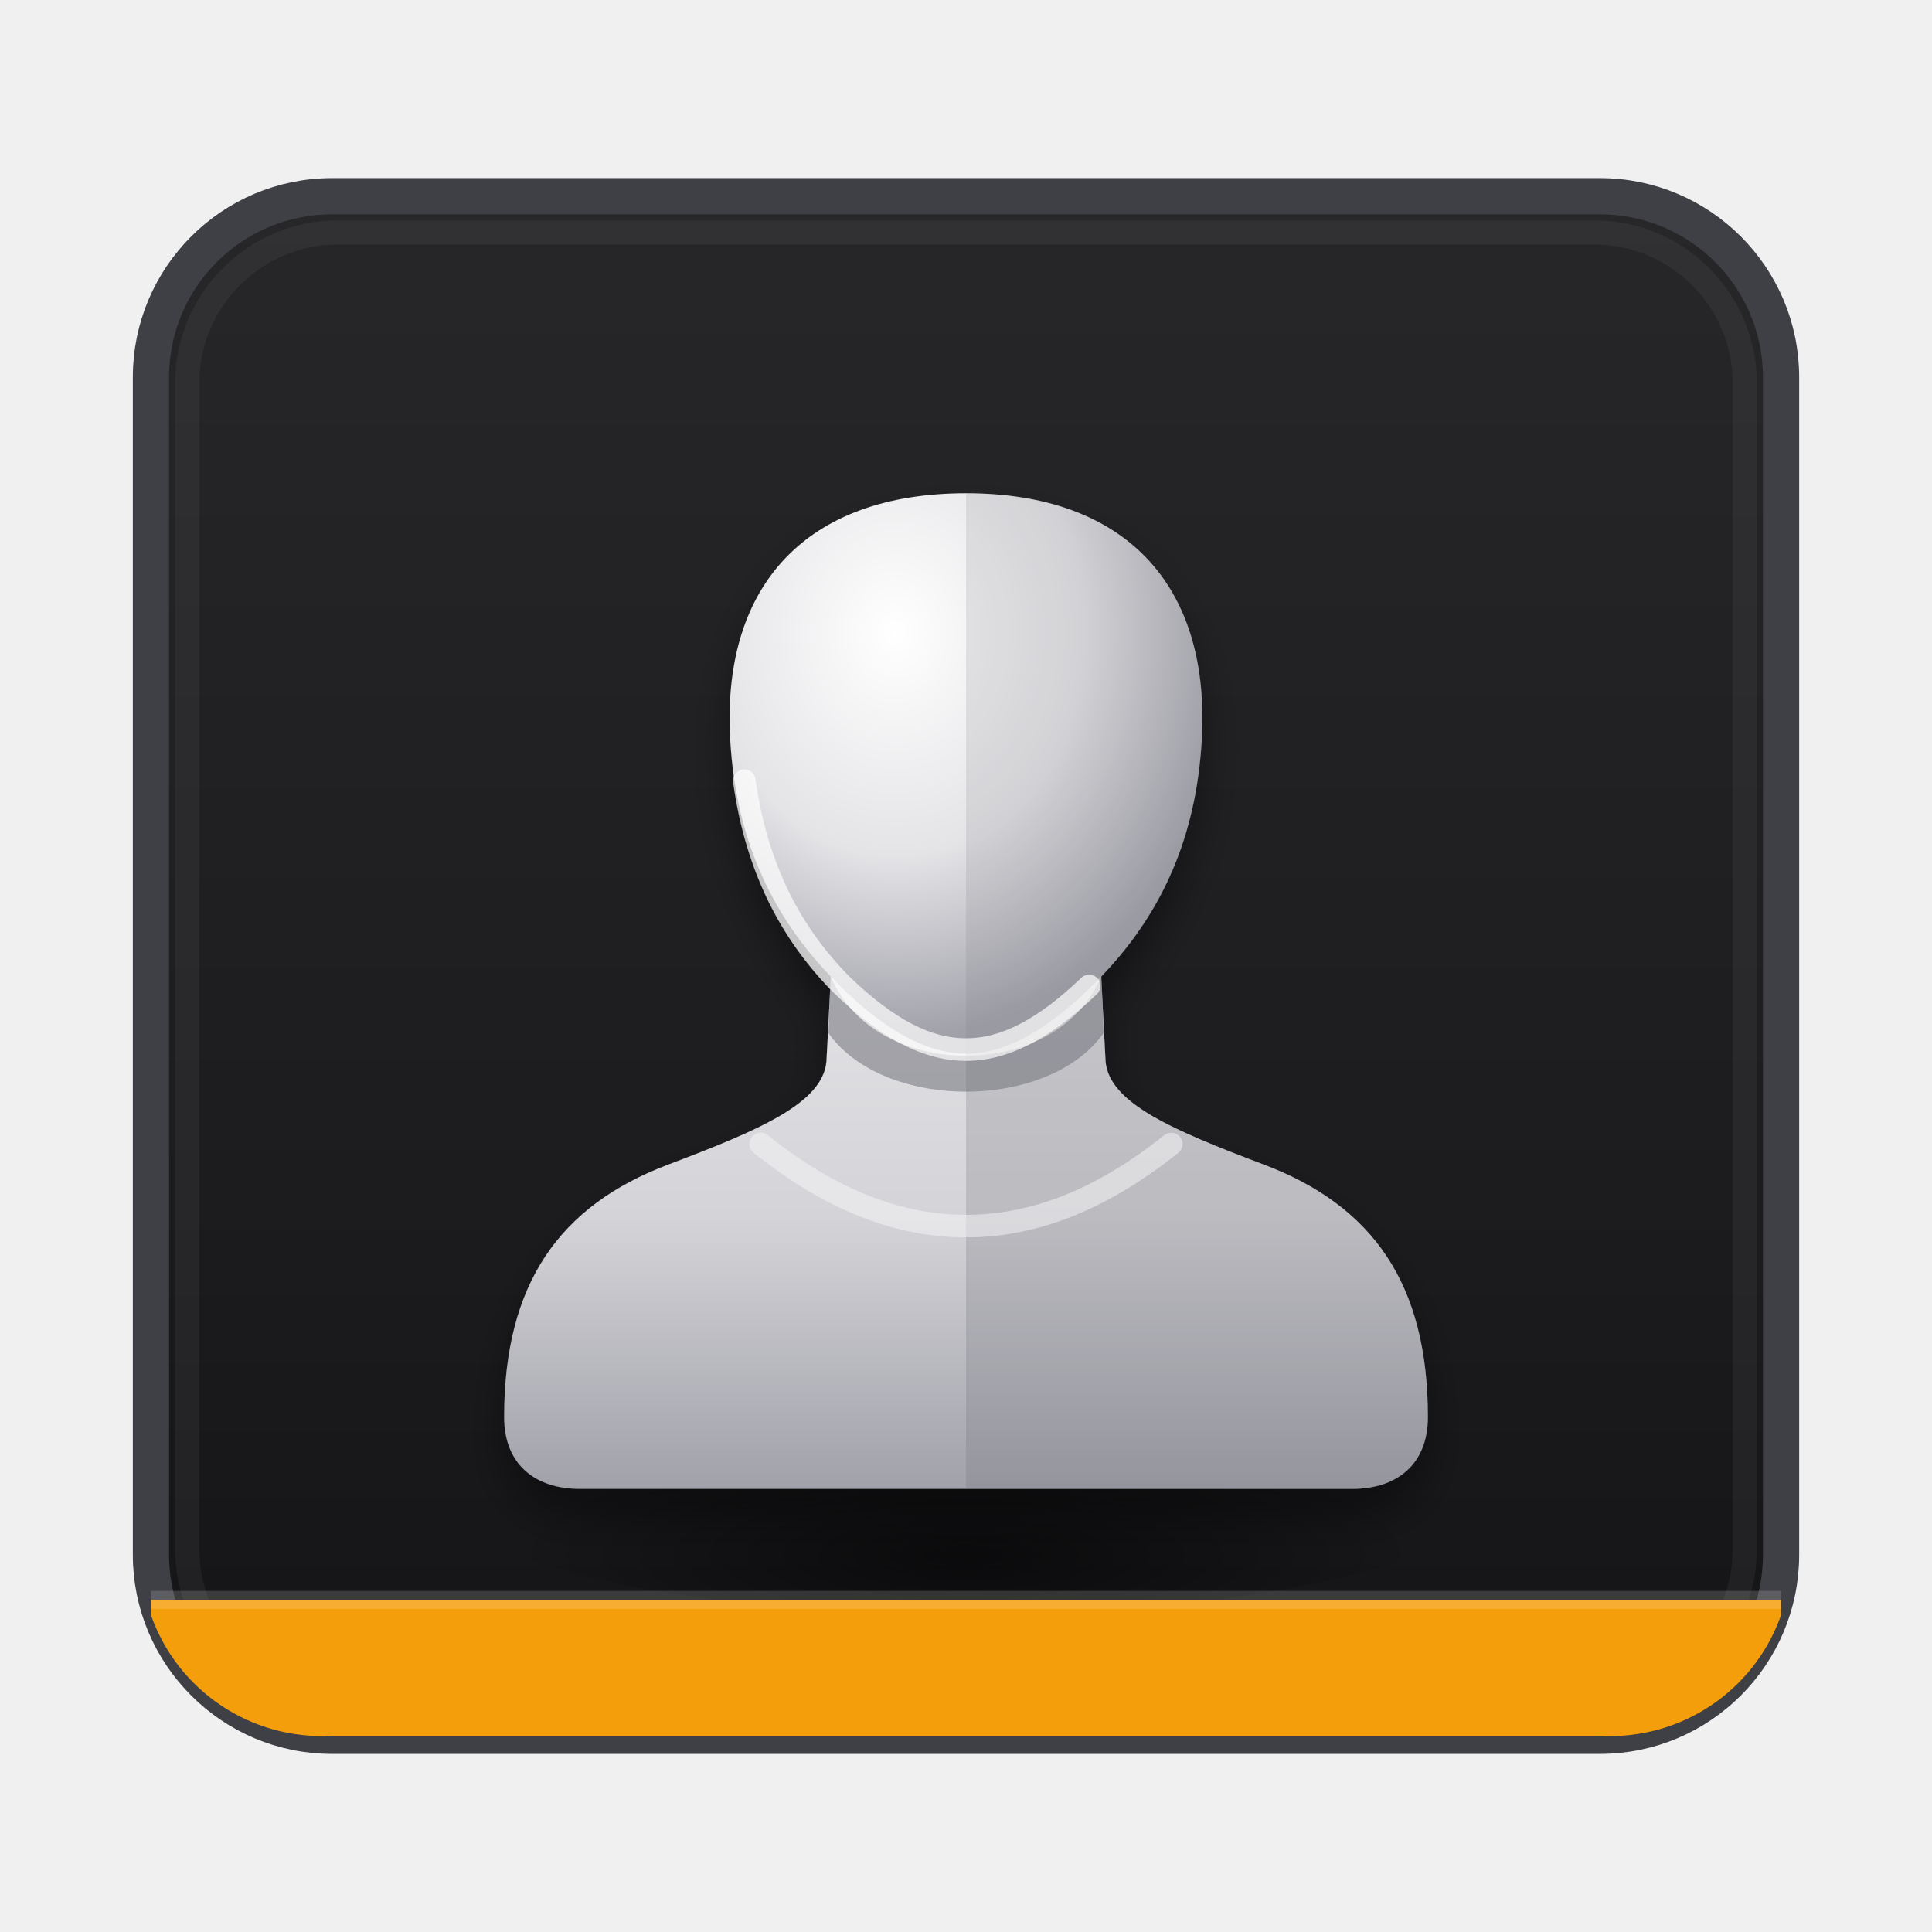
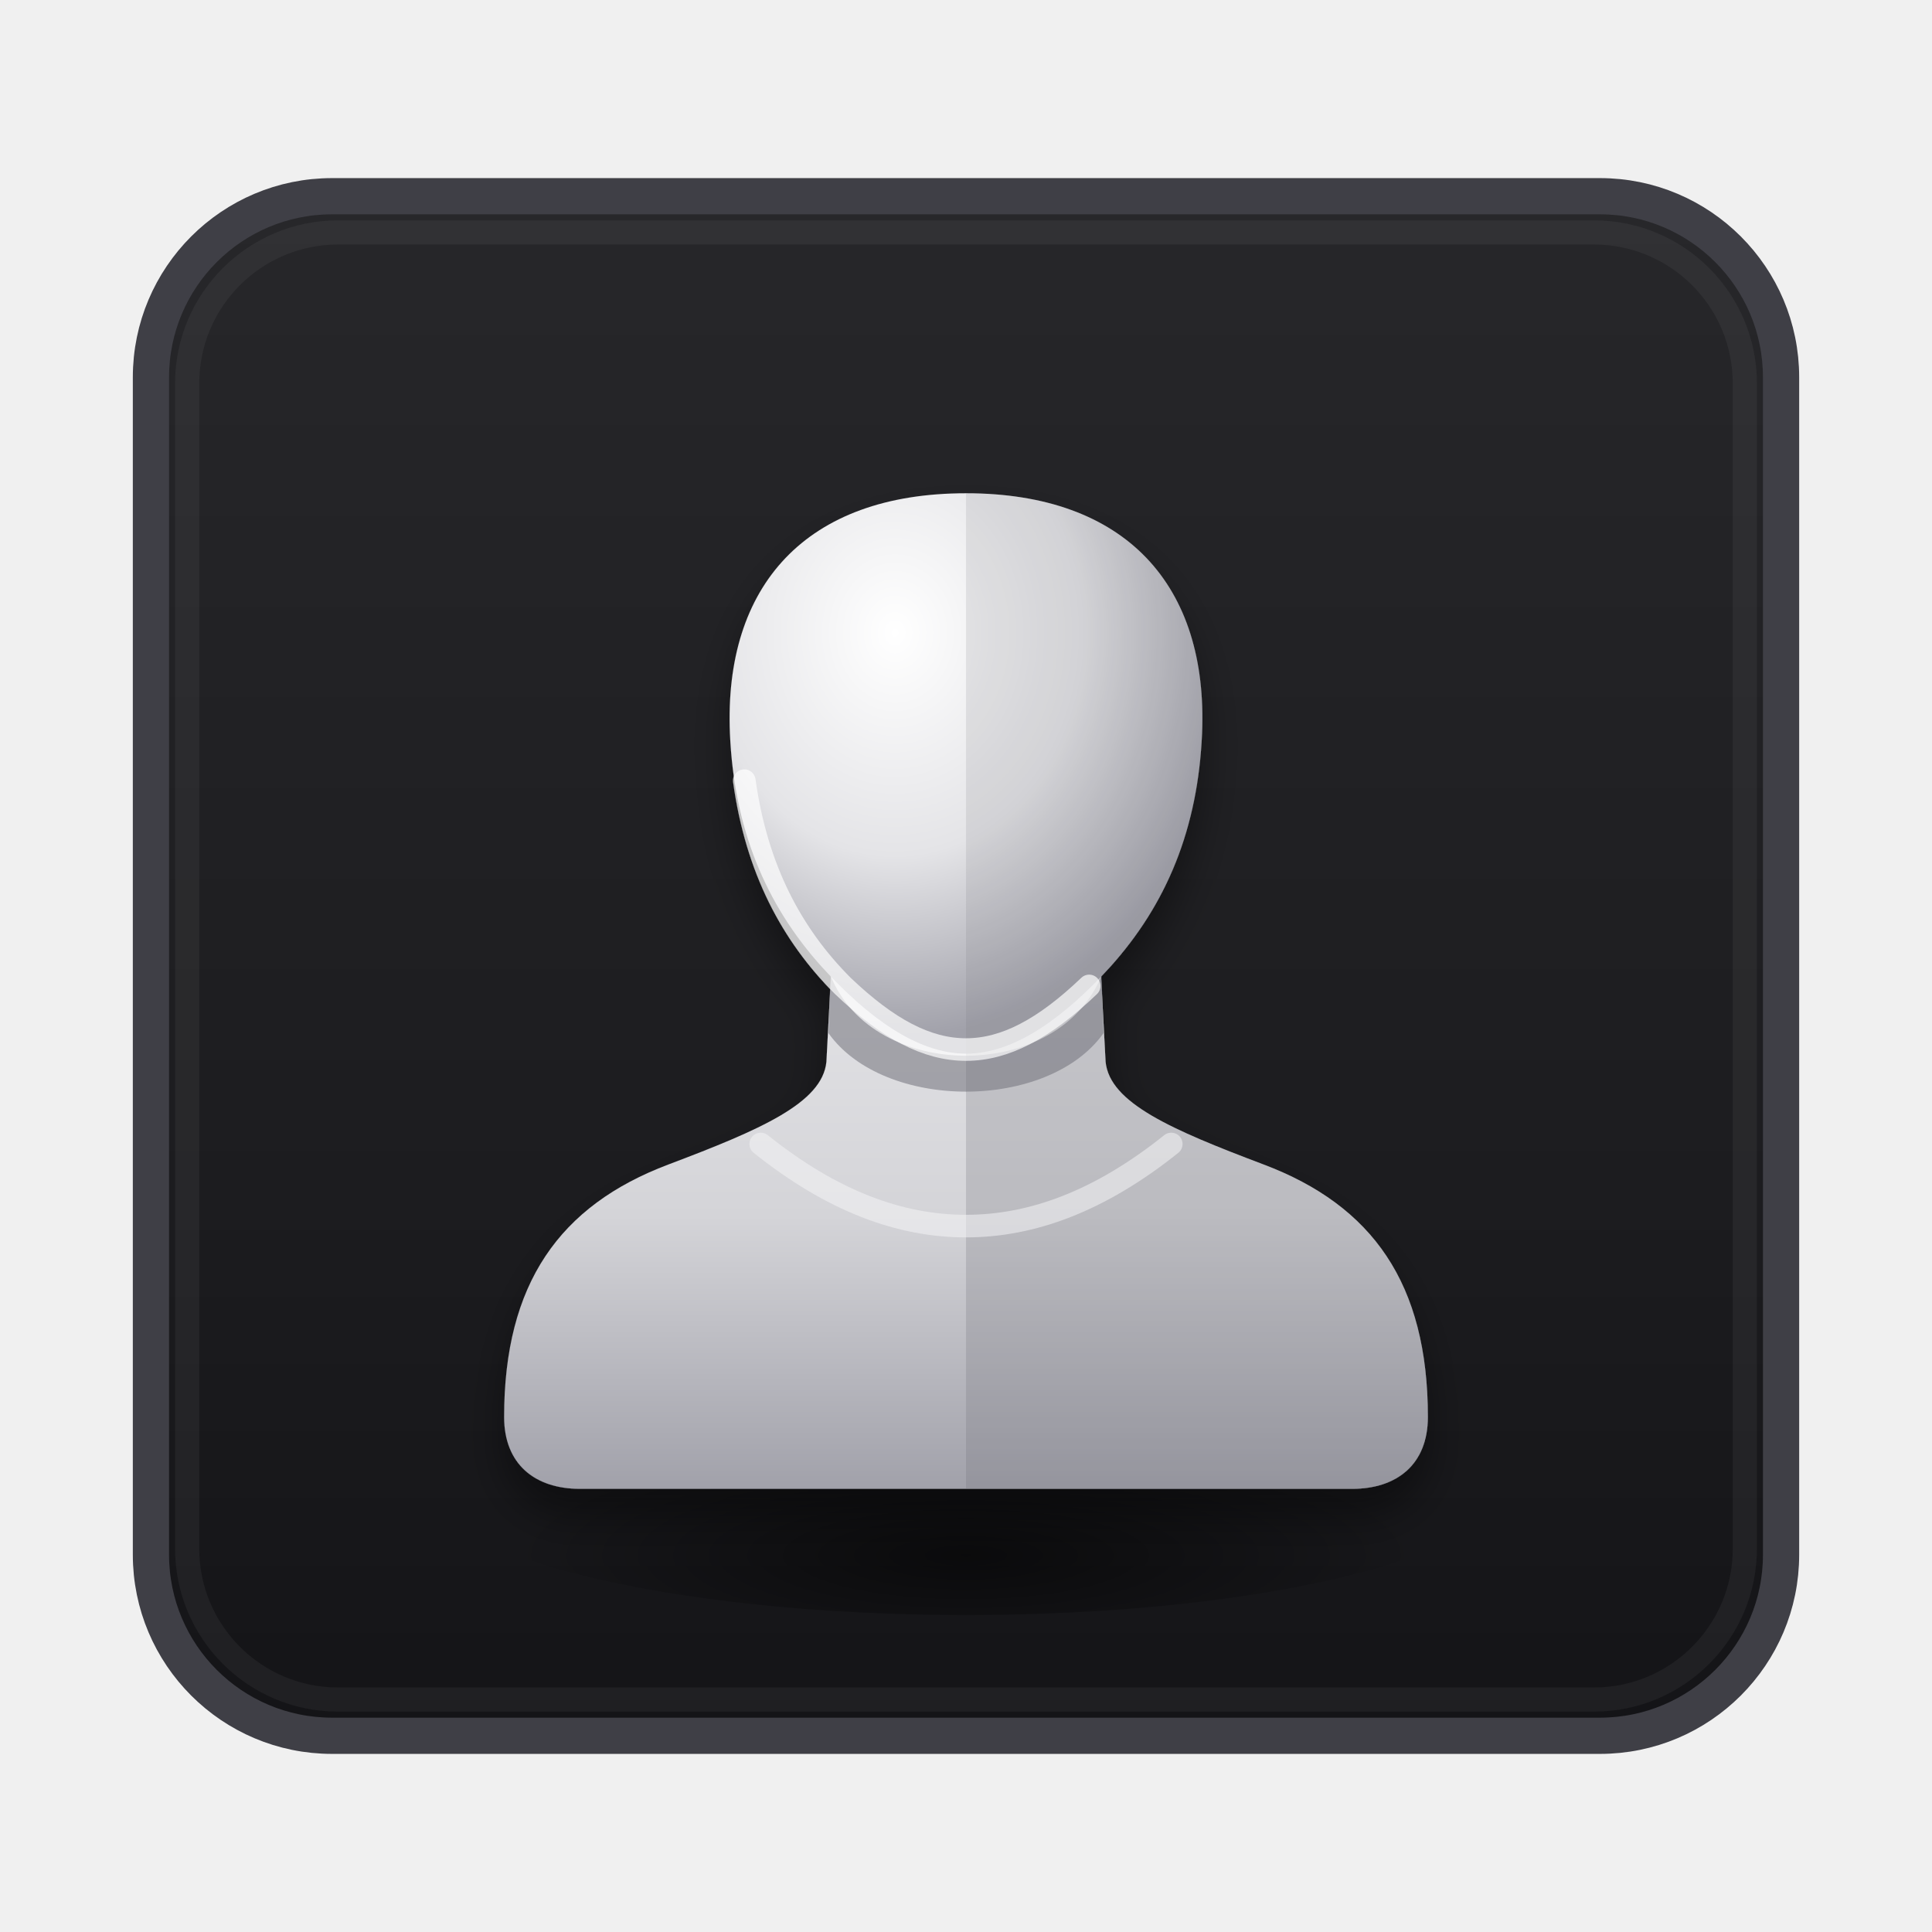
<svg xmlns="http://www.w3.org/2000/svg" viewBox="0 0 64 64" width="64" height="64">
  <defs>
    <linearGradient id="uv_bright" x1="0.15" y1="0" x2="0.85" y2="1">
      <stop offset="0%" stop-color="#FFFFFF" />
      <stop offset="55%" stop-color="#E4E4E7" />
      <stop offset="100%" stop-color="#D4D4D8" />
    </linearGradient>
    <linearGradient id="uv_mid" x1="0" y1="0" x2="0" y2="1">
      <stop offset="0%" stop-color="#E4E4E7" />
      <stop offset="50%" stop-color="#D4D4D8" />
      <stop offset="100%" stop-color="#A1A1AA" />
    </linearGradient>
    <linearGradient id="uv_slate" x1="0" y1="0" x2="0" y2="1">
      <stop offset="0%" stop-color="#D4D4D8" />
      <stop offset="100%" stop-color="#71717A" />
    </linearGradient>
    <linearGradient id="uv_dark" x1="0" y1="0" x2="0" y2="1">
      <stop offset="0%" stop-color="#71717A" />
      <stop offset="100%" stop-color="#3F3F46" />
    </linearGradient>
    <radialGradient id="uv_head_lit" cx="35%" cy="25%" r="72%">
      <stop offset="0%" stop-color="#FFFFFF" />
      <stop offset="55%" stop-color="#E4E4E7" />
      <stop offset="100%" stop-color="#A1A1AA" />
    </radialGradient>
    <radialGradient id="uv_sphere" cx="35%" cy="30%" r="68%">
      <stop offset="0%" stop-color="#FFFFFF" />
      <stop offset="48%" stop-color="#D4D4D8" />
      <stop offset="100%" stop-color="#71717A" />
    </radialGradient>
    <linearGradient id="card_bg" x1="0" y1="0" x2="0" y2="1">
      <stop offset="0%" stop-color="#27272A" />
      <stop offset="65%" stop-color="#1C1C1F" />
      <stop offset="100%" stop-color="#141417" />
    </linearGradient>
    <radialGradient id="card_floor" cx="50%" cy="78%" r="42%">
      <stop offset="0%" stop-color="#000000" stop-opacity="0.55" />
      <stop offset="100%" stop-color="#000000" stop-opacity="0" />
    </radialGradient>
    <filter id="soft_drop" x="-12%" y="-12%" width="124%" height="124%">
      <feDropShadow dx="0" dy="1.3" stdDeviation="1.0" flood-color="#000000" flood-opacity="0.40" />
    </filter>
  </defs>
  <rect x="5" y="6.5" width="54" height="51" rx="6" fill="url(#card_bg)" stroke="#3F3F46" stroke-width="1.2" />
  <rect x="6.2" y="7.7" width="51.6" height="48.6" rx="5" fill="none" stroke="#FFFFFF" stroke-opacity="0.05" stroke-width="0.8" />
  <ellipse cx="32" cy="49" rx="18" ry="4.5" fill="url(#card_floor)" />
  <g transform="translate(32, 33) scale(0.68) translate(-32, -32)" filter="url(#soft_drop)">
    <path d="M 25.5 29.5 L 25.2 35.2 C 25.0 37.2, 22.0 38.5, 17.5 40.2 C 12.2 42.2, 9.5 46.0, 9.5 52.5 C 9.5 54.8, 11.0 56.0, 13.2 56.0 L 50.8 56.0 C 53.0 56.0, 54.5 54.8, 54.5 52.5 C 54.5 46.0, 51.8 42.2, 46.5 40.2 C 42.0 38.5, 39.0 37.2, 38.8 35.2 L 38.5 29.5 Z" fill="url(#uv_mid)" />
    <path d="M 32 29.5 L 38.5 29.5 L 38.8 35.2 C 39.0 37.2, 42.0 38.5, 46.5 40.2 C 51.8 42.2, 54.5 46.0, 54.5 52.5 C 54.5 54.8, 53.0 56.0, 50.8 56.0 L 32 56.0 Z" fill="#71717A" fill-opacity="0.25" />
    <path d="M 25.4 31.0 C 27.5 36.2, 36.5 36.2, 38.6 31.0 L 38.7 33.8 C 36.0 37.6, 28.0 37.6, 25.3 33.8 Z" fill="#71717A" fill-opacity="0.55" />
    <path d="M 22.0 39.2 C 25.5 42.0, 28.8 43.2, 32 43.2 C 35.2 43.2, 38.5 42.0, 42.0 39.2" fill="none" stroke="#F4F4F5" stroke-width="1.1" stroke-opacity="0.55" stroke-linecap="round" />
    <path d="M 32 7.5 C 39.8 7.5, 43.8 12.0, 43.5 19.2 C 43.3 23.8, 41.8 27.5, 39.0 30.6 C 36.8 33.0, 34.4 34.8, 32 34.8 C 29.6 34.8, 27.2 33.0, 25.0 30.6 C 22.2 27.5, 20.7 23.8, 20.5 19.2 C 20.2 12.0, 24.2 7.5, 32 7.5 Z" fill="url(#uv_head_lit)" />
    <path d="M 32 7.5 C 39.8 7.5, 43.8 12.0, 43.5 19.2 C 43.3 23.8, 41.8 27.5, 39.0 30.6 C 36.8 33.0, 34.4 34.8, 32 34.8 Z" fill="#71717A" fill-opacity="0.16" />
    <path d="M 21.2 21.5 C 21.8 25.8, 23.5 29.0, 26.0 31.5 C 28.2 33.6, 30.1 34.6, 32 34.6 C 33.9 34.6, 35.8 33.6, 38.0 31.5" fill="none" stroke="#FFFFFF" stroke-width="1.1" stroke-opacity="0.7" stroke-linecap="round" />
  </g>
-   <path d="M 5 53.5 A 6 6 0 0 0 11 57.5 L 53 57.5 A 6 6 0 0 0 59 53.5 L 59 53 L 5 53 Z" fill="#F59E0B" />
-   <line x1="5" y1="53" x2="59" y2="53" stroke="#FFFFFF" stroke-opacity="0.16" stroke-width="0.6" />
</svg>
